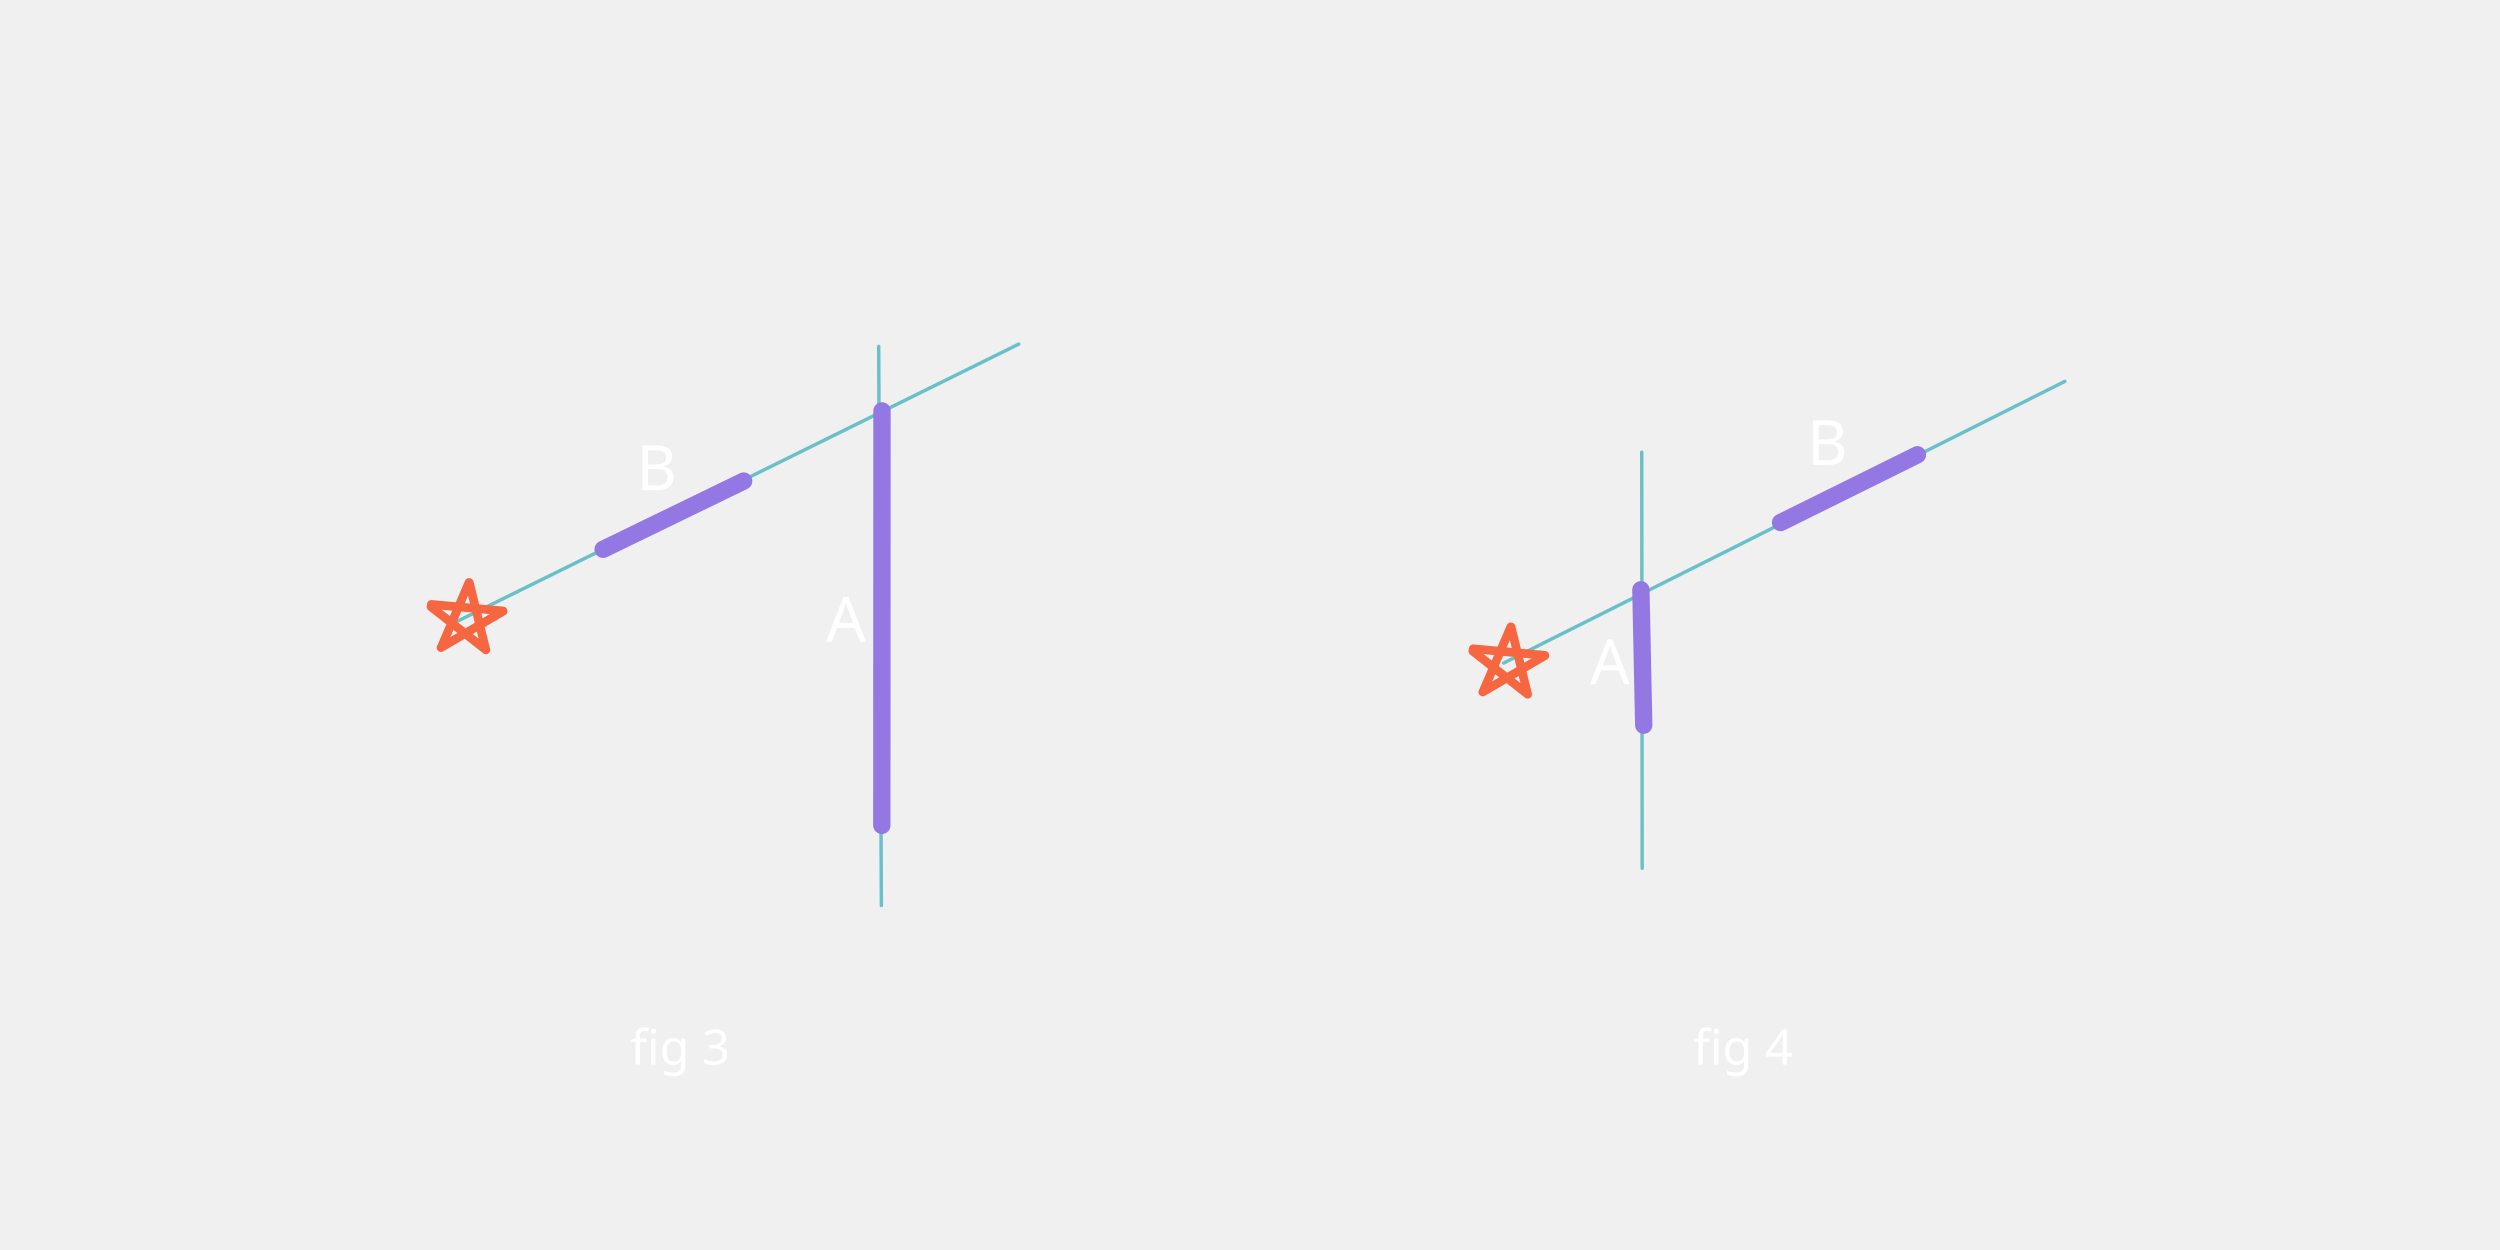
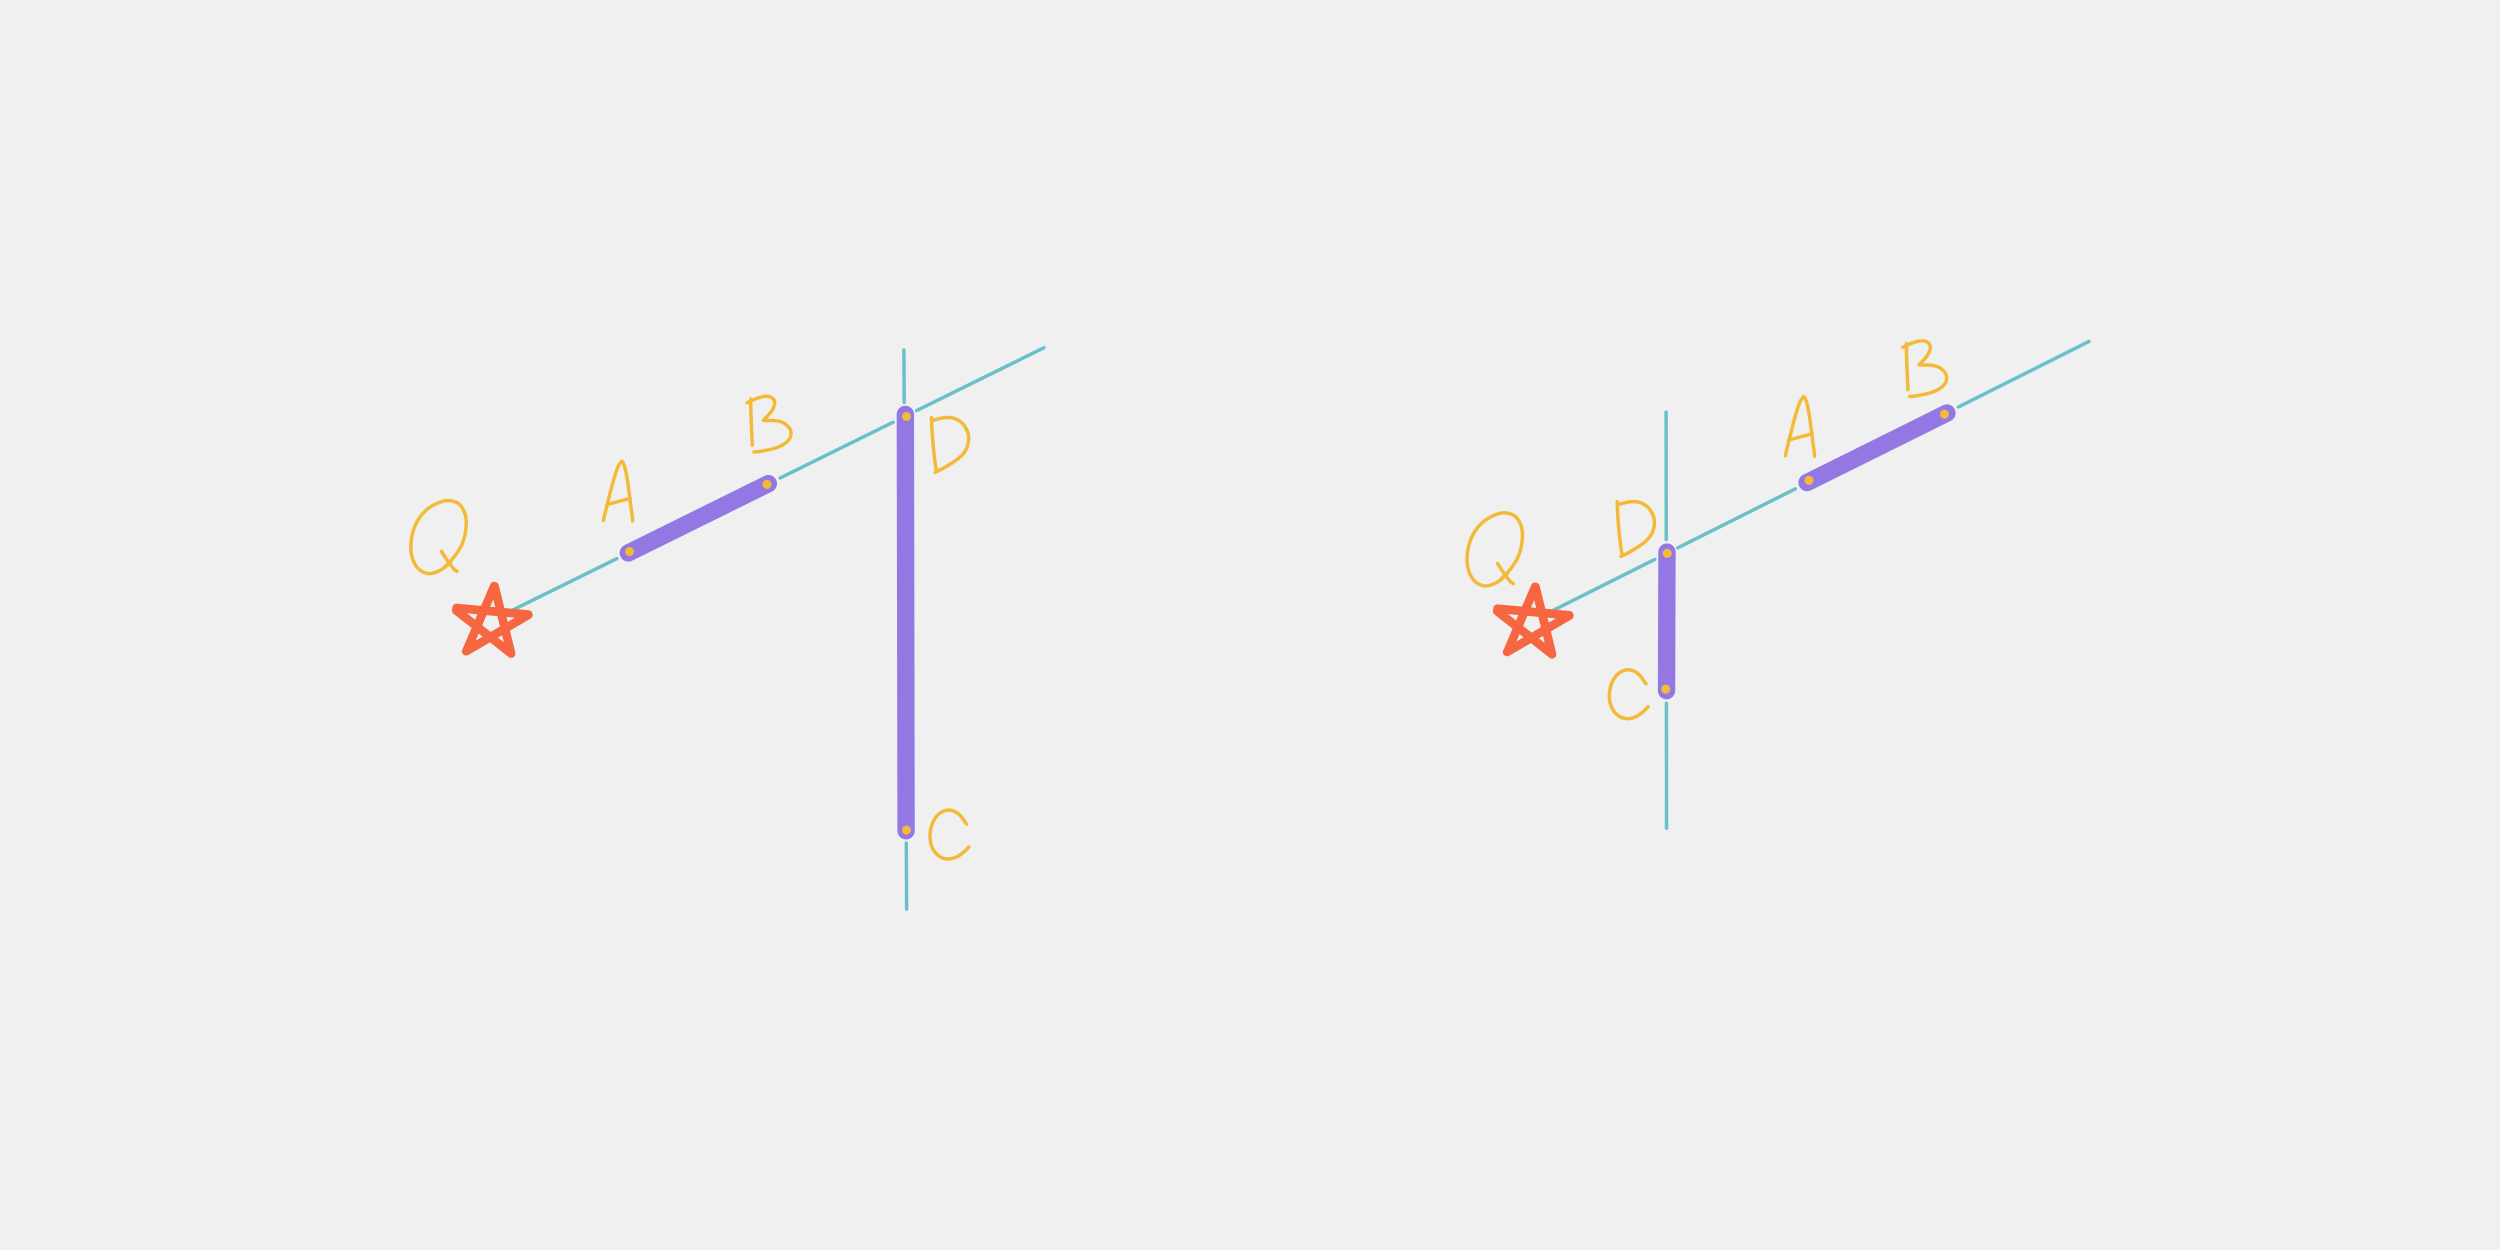
<svg xmlns="http://www.w3.org/2000/svg" xml:space="preserve" viewBox="0 0 960 480">
-   <g style="display:inline">
-     <text xml:space="preserve" x="325.404" y="1174.404" style="font-style:normal;font-variant:normal;font-weight:400;font-stretch:normal;font-size:18px;font-family:&quot;JetBrains Mono&quot;;-inkscape-font-specification:&quot;JetBrains Mono&quot;;text-align:start;writing-mode:lr-tb;direction:ltr;text-anchor:start;fill:#fff;fill-opacity:1;stroke:none;stroke-width:2.835;stroke-linecap:round;stroke-linejoin:round" transform="translate(176.68 -1303.129)scale(1.33333)">
-       <tspan x="325.404" y="1174.404" style="font-size:18px;stroke-width:2.835">A</tspan>
-     </text>
-     <text xml:space="preserve" x="387.903" y="1111.264" style="font-style:normal;font-variant:normal;font-weight:400;font-stretch:normal;font-size:18px;font-family:&quot;JetBrains Mono&quot;;-inkscape-font-specification:&quot;JetBrains Mono&quot;;text-align:start;writing-mode:lr-tb;direction:ltr;text-anchor:start;fill:#fff;fill-opacity:1;stroke:none;stroke-width:2.835;stroke-linecap:round;stroke-linejoin:round" transform="translate(176.68 -1303.129)scale(1.33333)">
-       <tspan x="387.903" y="1111.264" style="font-size:18px;stroke-width:2.835">B</tspan>
-     </text>
-     <path fill="none" stroke="#6ac0c8" stroke-linecap="round" stroke-linejoin="round" d="m462.146 1087.193-161.606 81.116m39.772-60.74.128 119.844" style="display:inline" transform="translate(176.68 -1303.129)scale(1.33333)" />
-     <path fill="none" stroke="#9378e3" stroke-linecap="round" stroke-linejoin="round" stroke-width="6.667" d="m630.102 226.475 1.088 51.992m52.552-77.813 52.547-26.015" />
-     <path fill="none" stroke="#f66640" stroke-linecap="round" stroke-linejoin="round" stroke-width="2.5" d="m294.69 1176.379 7.907-18.492m.088.011 4.764 19.403m-15.795-12.423 15.778 12.39m-15.671-13.073 20.64 1.891m-17.872 10.556 17.903-10.471" style="display:inline" transform="translate(176.68 -1303.129)scale(1.33333)" />
+   <g style="display:inline" transform="translate(187.828 -1451.495)scale(1.33333)">
+     <path fill="none" stroke="#6ac0c8" stroke-linecap="round" stroke-linejoin="round" d="m460.802 1186.935-37.688 18.917m-46.899 23.541-33.911 17.02m-6.585 3.306-32.057 16.09m35.307-58.499.039 36.672m.05 47.187.038 35.986m-219.639-137.724.073 15.091m.612 126.911.092 19.036M4.006 1265.683l32.765-16.177m47.023-23.217 32.55-16.071m6.763-3.339 36.676-18.108" />
+     <path fill="none" stroke="#9378e3" stroke-linecap="round" stroke-linejoin="round" stroke-width="5" d="m40.097 1247.862 40.318-19.946m39.455-19.938.21 119.901m219.135-80.246-.119 39.896m40.47-59.934 40.286-20.023" />
+     <path fill="none" stroke="#f66640" stroke-linecap="round" stroke-linejoin="round" stroke-width="2.5" d="m-6.441 1275.913 7.907-18.491m.088.011 4.764 19.402m-15.795-12.423 15.778 12.39M-9.37 1263.73l20.64 1.891m-17.872 10.556 17.903-10.472m282.045 10.415 7.907-18.491m.089.011 4.764 19.402m-15.795-12.422 15.778 12.39m-15.672-13.073 20.64 1.891m-17.871 10.556 17.903-10.472" />
+     <circle cx="40.444" cy="1247.478" r="1.25" fill="#f3ba38" stroke="#f3ba38" stroke-width=".1" />
+     <circle cx="80.017" cy="1228.133" r="1.25" fill="#f3ba38" stroke="#f3ba38" stroke-width=".1" />
+     <circle cx="120.19" cy="1208.565" r="1.25" fill="#f3ba38" stroke="#f3ba38" stroke-width=".1" />
+     <circle cx="120.193" cy="1327.689" r="1.25" fill="#f3ba38" stroke="#f3ba38" stroke-width=".1" />
+     <circle cx="339.292" cy="1247.981" r="1.25" fill="#f3ba38" stroke="#f3ba38" stroke-width=".1" />
+     <circle cx="338.872" cy="1287.094" r="1.25" fill="#f3ba38" stroke="#f3ba38" stroke-width=".1" />
+     <circle cx="380.112" cy="1226.968" r="1.25" fill="#f3ba38" stroke="#f3ba38" stroke-width=".1" />
+     <circle cx="419.121" cy="1207.908" r="1.25" fill="#f3ba38" stroke="#f3ba38" stroke-width=".1" />
+     <path fill="none" stroke="#f3ba38" stroke-linecap="round" stroke-linejoin="round" d="M-12.801 1251.837q.19-.179.443-.386.319-.273 1.289-1.321t1.744-2.156q.773-1.108 1.208-1.967.436-.858.823-2.029t.578-2.884.104-2.608-.194-1.358-.387-1.155q-.281-.692-.629-1.194-.349-.502-.623-.769-.274-.266-.512-.436-.239-.171-.838-.415-.599-.245-1.254-.329-.654-.084-1.081-.056-.426.027-.759.082-.333.054-1.566.505-1.234.45-2.233 1.115-1 .666-1.451 1.067-.45.402-1.018 1.045t-1.08 1.409q-.513.766-1.033 1.899-.52 1.132-.902 2.83-.382 1.697-.372 3.173t.141 2.209.341 1.381q.211.647.493 1.209t.457.823q.174.261.399.528t.488.513.898.615.996.47q.359.1.568.133t.489.04q.28.01.535-.013.256-.02 1.202-.317.947-.297 1.556-.663.61-.365 1.131-.779.521-.413.778-.664.258-.251.454-.468t.645-.637" />
+     <path fill="none" stroke="#f3ba38" stroke-linecap="round" stroke-linejoin="round" d="M-13.765 1247.371q.071.091.32.514.25.423.808 1.263t1.289 1.829 1.382 1.735q.028.012.221.138l.489.315m300.649 2.221q.189-.178.443-.386.318-.272 1.289-1.321t1.743-2.156q.773-1.107 1.209-1.966.435-.859.822-2.029.388-1.17.579-2.884t.103-2.609q-.087-.894-.194-1.357-.106-.463-.387-1.156-.28-.692-.629-1.194-.348-.501-.622-.768-.274-.266-.513-.437t-.838-.415-1.253-.329q-.655-.084-1.081-.056-.427.028-.76.082-.332.055-1.566.505t-2.233 1.116-1.45 1.067-1.019 1.044q-.567.643-1.08 1.409t-1.033 1.899-.901 2.83q-.382 1.698-.372 3.173.009 1.476.14 2.21.132.733.342 1.381.21.647.493 1.209.283.561.457.822.173.262.399.528.226.267.488.513t.898.616q.636.369.995.469.36.101.568.134.209.033.489.039.28.01.536-.013.255-.02 1.202-.317.946-.297 1.556-.662t1.13-.779.779-.664q.257-.251.453-.468.197-.218.646-.637" />
+     <path fill="none" stroke="#f3ba38" stroke-linecap="round" stroke-linejoin="round" d="M290.428 1250.92q.072.092.321.515.249.422.808 1.262.558.84 1.288 1.83t1.382 1.734q.028.013.221.138l.49.316m-262.027-18.179q.069-.409.486-2.125.416-1.716 1.271-5.142.856-3.426 1.488-5.48t.982-2.83 1.105-1.56q.108.038.505.89t.715 2.547q.319 1.695.489 2.921.17 1.227.424 3.21.255 1.982.372 2.925t.23 1.779q.112.838.267 1.733.024.105.104 1.257" />
+     <path fill="none" stroke="#f3ba38" stroke-linecap="round" stroke-linejoin="round" d="M33.913 1233.929q.407-.13 2.122-.557t4.586-1.202m332.684-12.246q.069-.409.485-2.125.417-1.716 1.272-5.142t1.487-5.48.983-2.83 1.104-1.56q.109.038.506.89t.715 2.547q.319 1.695.489 2.922.17 1.226.424 3.209.255 1.982.372 2.925t.229 1.779q.113.838.268 1.733.024.105.104 1.257" />
+     <path fill="none" stroke="#f3ba38" stroke-linecap="round" stroke-linejoin="round" d="M374.307 1215.317q.407-.129 2.122-.557t4.586-1.202m-305.659-10.017-.023.419q.005.552.037 2.317.032 1.764.113 3.778.08 2.013.259 5.593.016.233.035 1.166" />
+     <path fill="none" stroke="#f3ba38" stroke-linecap="round" stroke-linejoin="round" d="M74.278 1204.655q.28-.156.695-.365t1.19-.551 1.376-.543 1.207-.32 1.039-.121q.434 0 .772.057.338.06.692.262.355.202.563.447.209.245.287.399t.133.448-.07.858-.379 1.07q-.256.505-.652 1.025t-.698.842q-.302.324-.454.469l-.265.253q-.114.108-.747.742.039.031.265.084.227.053.592.044t.633-.022q.269-.013.898-.01.629.01 1.26.081.631.074 1.036.185.405.112.623.184.219.071.612.289.394.217.9.684.505.466.721.816.216.351.308.618.091.268.123.699.033.432-.028.729-.06.296-.15.504-.089.208-.284.52t-.533.669q-.339.357-.907.751-.567.394-1.441.778t-1.842.641-1.995.431-2.164.403q-.084.022-.856.053l-.471.056m331.916-31.254-.024.419q.006.552.038 2.317.032 1.764.113 3.777.08 2.014.259 5.594.016.233.035 1.166" />
+     <path fill="none" stroke="#f3ba38" stroke-linecap="round" stroke-linejoin="round" d="M407.105 1188.673q.28-.155.695-.364t1.19-.551 1.376-.543 1.207-.32 1.039-.121q.434 0 .772.057.338.06.692.262.355.202.563.447.209.245.287.399t.132.448-.069.858-.379 1.07-.652 1.025-.698.842-.454.469l-.265.253q-.114.108-.748.742.04.031.266.084.227.053.592.043t.633-.022q.269-.012.898 0 .629.01 1.26.08.631.075 1.036.186.405.112.623.184.219.071.612.289.394.217.9.684.505.466.721.816.216.351.308.618.091.268.123.699.032.432-.028.729-.06.296-.15.504t-.284.52-.533.669-.907.751-1.441.778q-.874.384-1.842.641-.967.258-1.995.431-1.027.173-2.164.403-.084.022-.856.053l-.471.056m-271.596 123.14-.15-.187q-.092-.126-.438-.664-.345-.539-.597-.877-.251-.339-.471-.589t-.544-.537q-.323-.287-.661-.501t-.684-.362q-.345-.146-.824-.239-.479-.094-.871-.085-.391.01-.811.11-.419.1-.912.347-.493.248-.768.454t-.612.546-.715.886q-.377.546-.569.931t-.453 1.184-.381 1.79-.052 1.859.16 1.286.337 1.055.585 1.178q.34.54.778.983.439.442.857.713.417.272.849.439.431.167.984.252t1.116.035.802-.113q.238-.062.7-.242t.829-.383.882-.578.846-.675q.333-.299.474-.431t.597-.622q.171-.169.362-.375m195.012-47-.151-.187q-.092-.126-.437-.664-.346-.539-.597-.877-.252-.339-.472-.589t-.543-.537-.662-.501-.683-.361q-.346-.147-.825-.24-.478-.094-.87-.085-.392.01-.811.11t-.912.347-.769.454q-.275.206-.611.546-.337.34-.715.886t-.569.931-.453 1.184-.381 1.79-.053 1.859q.068.868.161 1.286.092.418.337 1.055.244.637.584 1.178t.779.983.856.714q.418.271.849.438.432.167.984.252.553.085 1.117.035.563-.051.801-.113t.701-.242q.462-.18.829-.382.367-.203.881-.579t.847-.675q.332-.299.473-.431t.598-.622q.171-.169.361-.375m-206.406-83.27q.006.063-.006.564.001.17.042 1.352.042 1.181.163 2.762.122 1.58.201 2.426.079.845.155 1.635t.215 2.109.264 2.212q.126.895.183 1.19.058.296.105.457t.101.388" />
+     <path fill="none" stroke="#f3ba38" stroke-linecap="round" stroke-linejoin="round" d="M127.516 1209.805q.193-.073.33-.121.136-.047.839-.257t1.428-.357q.724-.148 1.142-.186t1.048-.014 1.079.117.686.172q.236.08.751.34.515.259.948.6t.656.578q.224.238.387.45t.552.96q.39.748.531 1.22t.204 1.073-.056 1.447-.322 1.393-.457 1.001q-.255.453-.467.744t-.389.497q-.176.206-.458.491-.281.284-.975.84-.693.556-1.753 1.245t-1.882 1.148q-.821.459-1.468.78-.648.321-.728.363l-.684.364m196.428 8.417q.006.063-.006.564.001.17.042 1.352.041 1.181.163 2.762t.2 2.426q.079.845.156 1.635.076.79.215 2.109.138 1.318.264 2.212.125.895.183 1.19.058.296.104.457.047.161.102.388" />
+     <path fill="none" stroke="#f3ba38" stroke-linecap="round" stroke-linejoin="round" d="M325.009 1234.026q.193-.072.329-.12.137-.047.84-.257.702-.21 1.427-.357.725-.148 1.143-.186t1.048-.014q.629.025 1.079.117.449.093.685.172.237.08.752.34.515.259.948.6t.656.578.386.45.553.96.531 1.22.204 1.073-.056 1.447q-.12.845-.322 1.393-.203.547-.458 1.001-.254.453-.466.744t-.389.497q-.176.206-.458.491-.282.284-.975.84t-1.754 1.245-1.881 1.148q-.822.459-1.469.78t-.727.363l-.685.364" />
  </g>
-   <g style="display:inline">
-     <text xml:space="preserve" x="105.39" y="1174.698" style="font-style:normal;font-variant:normal;font-weight:400;font-stretch:normal;font-size:18px;font-family:&quot;JetBrains Mono&quot;;-inkscape-font-specification:&quot;JetBrains Mono&quot;;text-align:start;writing-mode:lr-tb;direction:ltr;text-anchor:start;fill:#fff;fill-opacity:1;stroke:none;stroke-width:2.835;stroke-linecap:round;stroke-linejoin:round" transform="translate(176.68 -1319.829)scale(1.33333)">
-       <tspan x="105.39" y="1174.698" style="font-size:18px;stroke-width:2.835">A</tspan>
-     </text>
-     <text xml:space="preserve" x="50.74" y="1131.017" style="font-style:normal;font-variant:normal;font-weight:400;font-stretch:normal;font-size:18px;font-family:&quot;JetBrains Mono&quot;;-inkscape-font-specification:&quot;JetBrains Mono&quot;;text-align:start;writing-mode:lr-tb;direction:ltr;text-anchor:start;fill:#fff;fill-opacity:1;stroke:none;stroke-width:2.835;stroke-linecap:round;stroke-linejoin:round" transform="translate(176.68 -1319.829)scale(1.33333)">
-       <tspan x="50.74" y="1131.017" style="font-size:18px;stroke-width:2.835">B</tspan>
-     </text>
-     <path fill="none" stroke="#6ac0c8" stroke-linecap="round" stroke-linejoin="round" d="m120.552 1089.639.777 161.038M-.836 1168.823l161.714-79.844" style="display:inline" transform="translate(176.68 -1319.829)scale(1.33333)" />
-     <path fill="none" stroke="#9378e3" stroke-linecap="round" stroke-linejoin="round" stroke-width="6.667" d="m231.602 210.931 53.957-26.204m53.126-26.929-.063 159.14" />
-     <path fill="none" stroke="#f66640" stroke-linecap="round" stroke-linejoin="round" stroke-width="2.5" d="m-5.347 1176.121 7.908-18.491m.088.011 4.764 19.403m-15.795-12.423 15.778 12.39m-15.671-13.073 20.64 1.891m-17.872 10.556 17.903-10.471" style="display:inline" transform="translate(176.68 -1319.829)scale(1.33333)" />
-   </g>
-   <text xml:space="preserve" x="242.041" y="408.776" style="font-size:18.667px;font-family:&quot;JetBrains Mono&quot;;-inkscape-font-specification:&quot;JetBrains Mono&quot;;text-align:start;writing-mode:lr-tb;direction:ltr;text-anchor:start;fill:#fff;stroke-width:1.334;stroke-linecap:round;stroke-linejoin:round">
-     <tspan x="242.041" y="408.776">fig 3</tspan>
-   </text>
-   <text xml:space="preserve" x="650.204" y="408.776" style="font-size:18.667px;font-family:&quot;JetBrains Mono&quot;;-inkscape-font-specification:&quot;JetBrains Mono&quot;;text-align:start;writing-mode:lr-tb;direction:ltr;text-anchor:start;fill:#fff;stroke-width:1.334;stroke-linecap:round;stroke-linejoin:round">
-     <tspan x="650.204" y="408.776">fig 4</tspan>
-   </text>
</svg>
